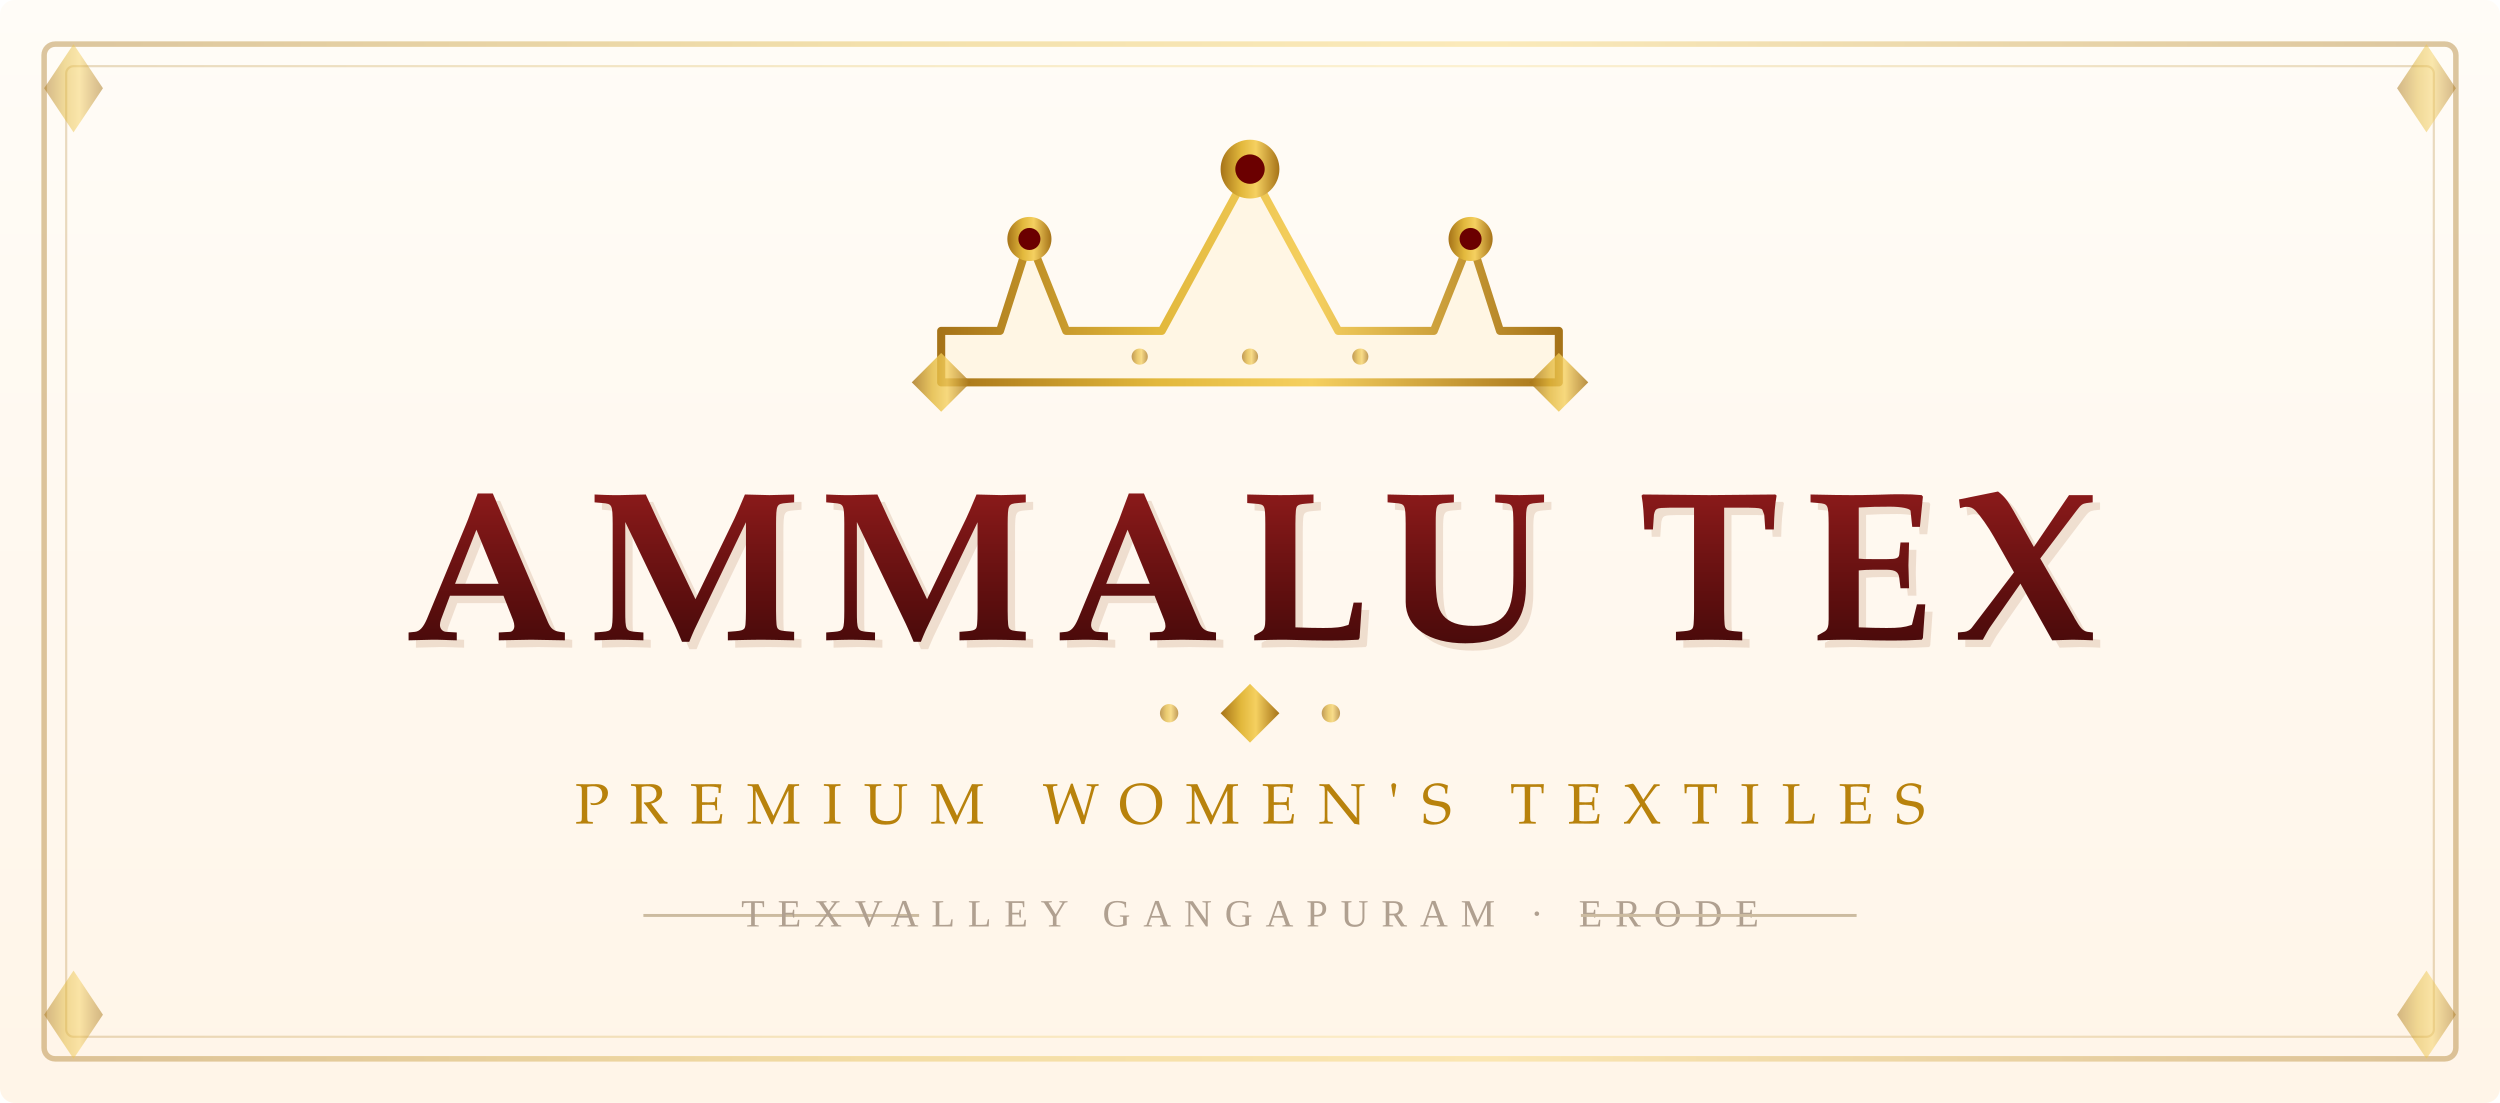
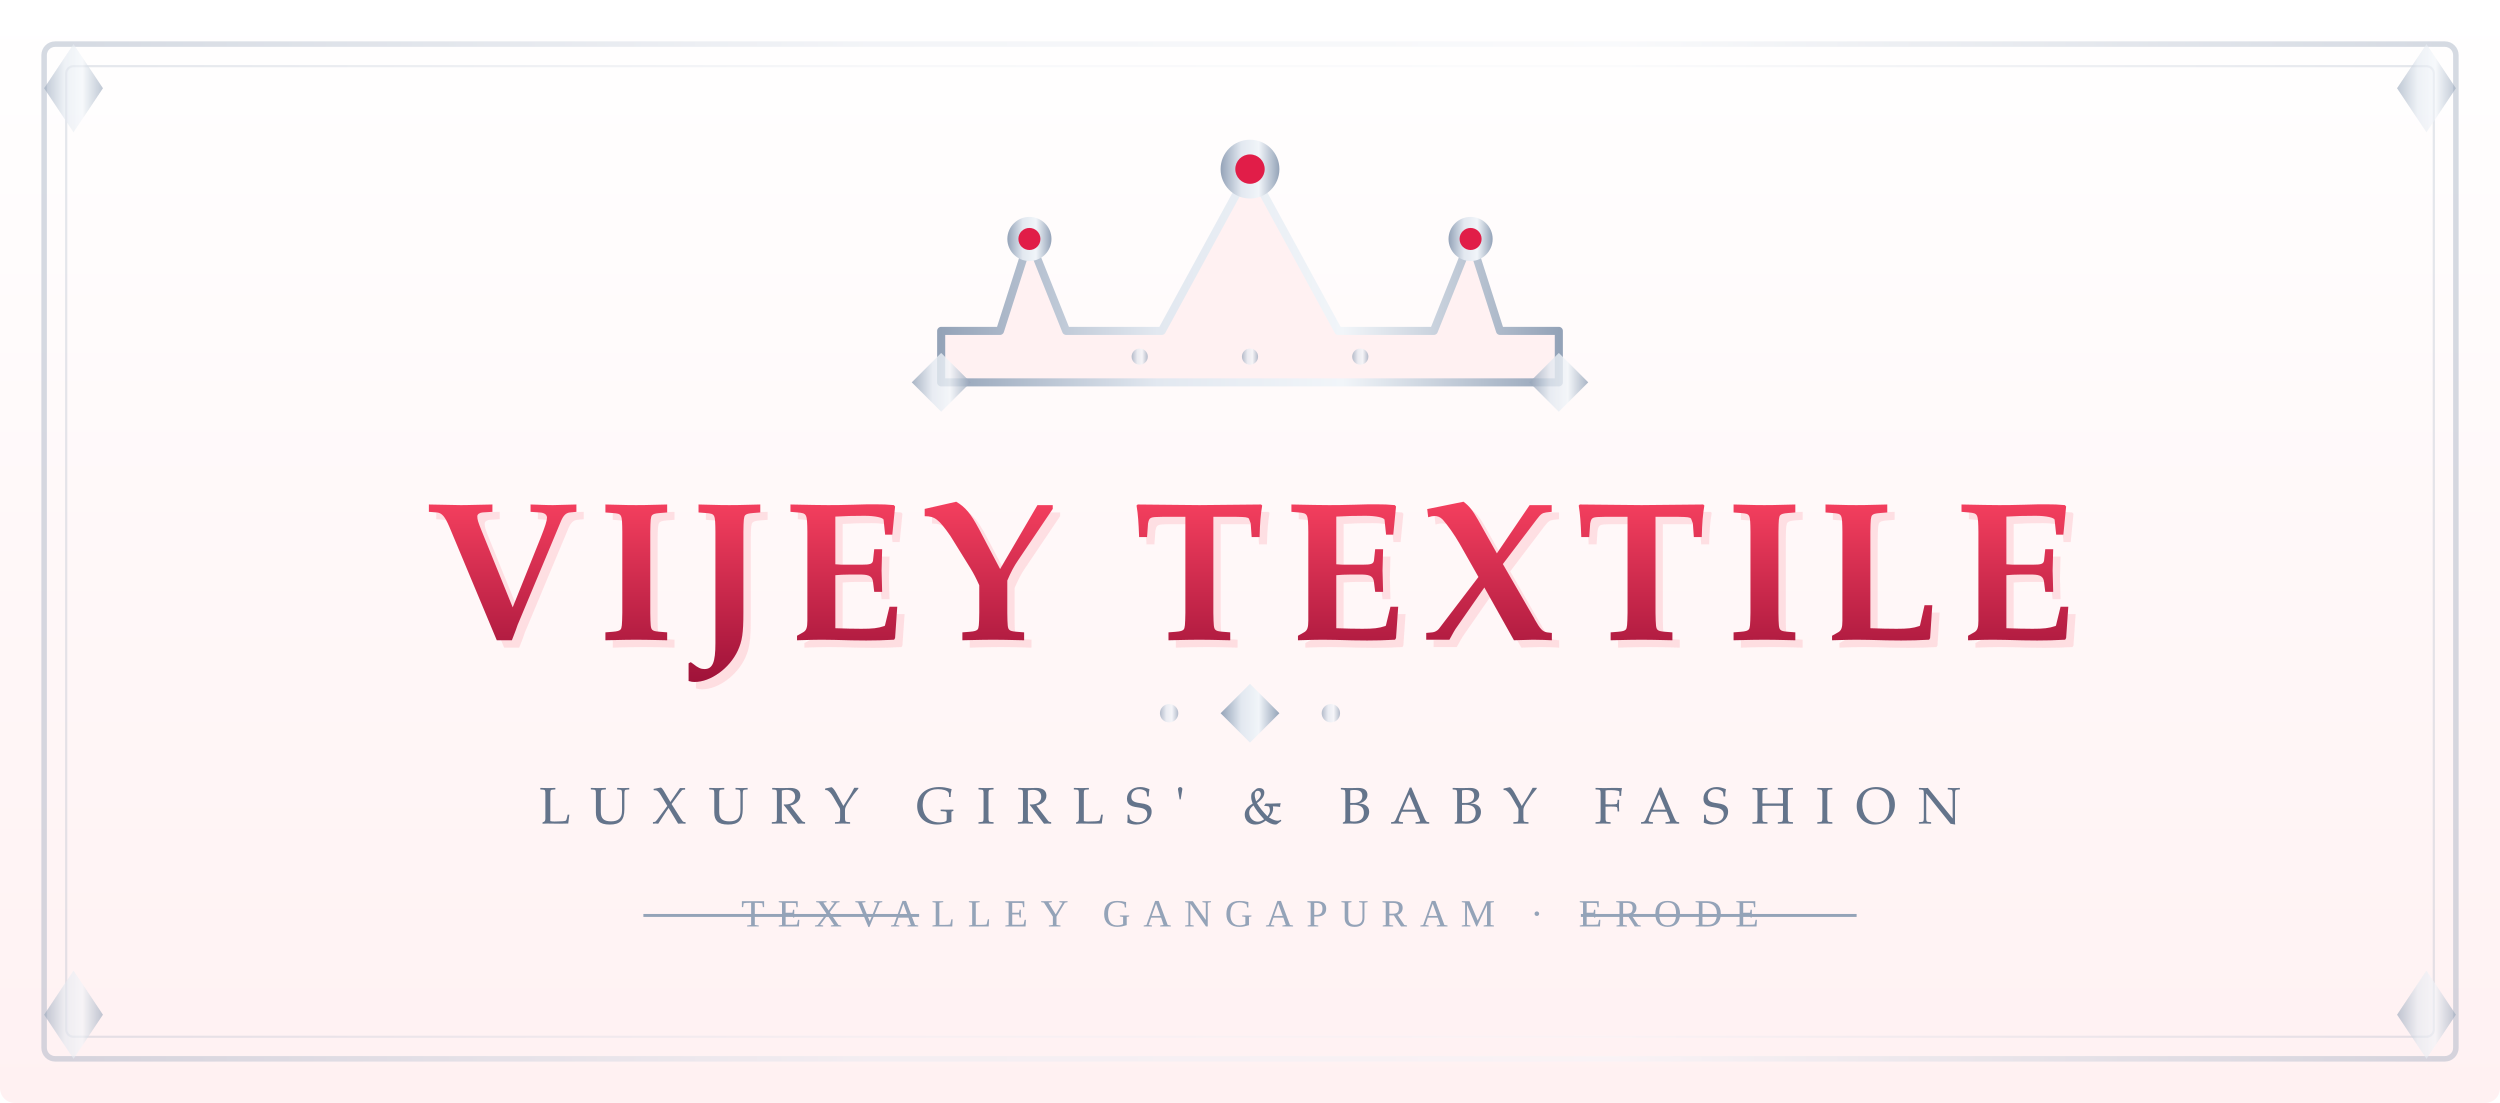
<svg xmlns="http://www.w3.org/2000/svg" viewBox="0 0 680 300" width="680" height="300">
  <defs>
-     <linearGradient id="gold" x1="0%" y1="0%" x2="100%" y2="0%">
-       <stop offset="0%" stop-color="#A67318" />
-       <stop offset="35%" stop-color="#E2B83C" />
-       <stop offset="60%" stop-color="#F5D060" />
-       <stop offset="100%" stop-color="#A67318" />
+     <linearGradient id="silver" x1="0%" y1="0%" x2="100%" y2="0%">
+       <stop offset="0%" stop-color="#94a3b8" />
+       <stop offset="35%" stop-color="#e2e8f0" />
+       <stop offset="65%" stop-color="#f1f5f9" />
+       <stop offset="100%" stop-color="#94a3b8" />
    </linearGradient>
-     <linearGradient id="maroon" x1="0%" y1="0%" x2="0%" y2="100%">
-       <stop offset="0%" stop-color="#8B1A1A" />
-       <stop offset="100%" stop-color="#4A0A0A" />
+     <linearGradient id="rose" x1="0%" y1="0%" x2="0%" y2="100%">
+       <stop offset="0%" stop-color="#f43f5e" />
+       <stop offset="100%" stop-color="#9f1239" />
    </linearGradient>
    <linearGradient id="bg" x1="0%" y1="0%" x2="0%" y2="100%">
-       <stop offset="0%" stop-color="#FFFCF7" />
-       <stop offset="100%" stop-color="#FFF5E8" />
+       <stop offset="0%" stop-color="#ffffff" />
+       <stop offset="100%" stop-color="#fff1f2" />
    </linearGradient>
  </defs>
  <rect width="680" height="300" fill="url(#bg)" rx="4" />
-   <path d="M256,104 L256,90             L272,90 L280,65 L290,90             L316,90 L340,46 L364,90             L390,90 L400,65 L408,90             L424,90 L424,104 Z" fill="#FFF6E4" stroke="url(#gold)" stroke-width="2.2" stroke-linejoin="round" />
-   <line x1="256" y1="98" x2="424" y2="98" stroke="url(#gold)" stroke-width="1" opacity="0.5" />
-   <circle cx="280" cy="65" r="6" fill="url(#gold)" />
-   <circle cx="280" cy="65" r="3" fill="#6B0000" />
-   <circle cx="340" cy="46" r="8" fill="url(#gold)" />
-   <circle cx="340" cy="46" r="4" fill="#6B0000" />
-   <circle cx="400" cy="65" r="6" fill="url(#gold)" />
-   <circle cx="400" cy="65" r="3" fill="#6B0000" />
-   <polygon points="248,104 256,112 264,104 256,96" fill="url(#gold)" opacity="0.8" />
-   <polygon points="416,104 424,112 432,104 424,96" fill="url(#gold)" opacity="0.8" />
-   <circle cx="310" cy="97" r="2.2" fill="url(#gold)" opacity="0.7" />
-   <circle cx="340" cy="97" r="2.2" fill="url(#gold)" opacity="0.7" />
-   <circle cx="370" cy="97" r="2.2" fill="url(#gold)" opacity="0.7" />
-   <text x="342" y="176" text-anchor="middle" font-family="Palatino Linotype, Palatino, Book Antiqua, Georgia, serif" font-size="58" font-weight="bold" fill="#C09070" letter-spacing="5" opacity="0.25">AMMALU TEX</text>
-   <text x="340" y="174" text-anchor="middle" font-family="Palatino Linotype, Palatino, Book Antiqua, Georgia, serif" font-size="58" font-weight="bold" fill="url(#maroon)" letter-spacing="5">AMMALU TEX</text>
-   <line x1="80" y1="194" x2="296" y2="194" stroke="url(#gold)" stroke-width="1.2" />
-   <polygon points="340,186 348,194 340,202 332,194" fill="url(#gold)" />
-   <circle cx="318" cy="194" r="2.5" fill="url(#gold)" opacity="0.7" />
-   <circle cx="362" cy="194" r="2.5" fill="url(#gold)" opacity="0.7" />
-   <line x1="384" y1="194" x2="600" y2="194" stroke="url(#gold)" stroke-width="1.2" />
-   <text x="340" y="224" text-anchor="middle" font-family="Palatino Linotype, Palatino, Book Antiqua, Georgia, serif" font-size="15.5" fill="#B8820C" letter-spacing="6">PREMIUM WOMEN'S TEXTILES</text>
-   <line x1="175" y1="249" x2="250" y2="249" stroke="#CCBBA0" stroke-width="0.8" />
-   <text x="340" y="252" text-anchor="middle" font-family="Georgia, Times New Roman, serif" font-size="10.5" fill="#B0A090" letter-spacing="3.5">TEXVALLEY GANGAPURAM  ·  ERODE</text>
-   <line x1="430" y1="249" x2="505" y2="249" stroke="#CCBBA0" stroke-width="0.8" />
-   <rect x="12" y="12" width="656" height="276" fill="none" stroke="url(#gold)" stroke-width="1.5" rx="3" opacity="0.4" />
-   <rect x="18" y="18" width="644" height="264" fill="none" stroke="url(#gold)" stroke-width="0.6" rx="2" opacity="0.25" />
-   <polygon points="12,24 20,12 28,24 20,36" fill="url(#gold)" opacity="0.5" />
-   <polygon points="652,24 660,12 668,24 660,36" fill="url(#gold)" opacity="0.5" />
-   <polygon points="12,276 20,264 28,276 20,288" fill="url(#gold)" opacity="0.5" />
-   <polygon points="652,276 660,264 668,276 660,288" fill="url(#gold)" opacity="0.5" />
+   <path d="M256,104 L256,90 L272,90 L280,65 L290,90 L316,90 L340,46 L364,90 L390,90 L400,65 L408,90 L424,90 L424,104 Z" fill="#fff1f2" stroke="url(#silver)" stroke-width="2.2" stroke-linejoin="round" />
+   <line x1="256" y1="98" x2="424" y2="98" stroke="url(#silver)" stroke-width="1" opacity="0.5" />
+   <circle cx="280" cy="65" r="6" fill="url(#silver)" />
+   <circle cx="280" cy="65" r="3" fill="#e11d48" />
+   <circle cx="340" cy="46" r="8" fill="url(#silver)" />
+   <circle cx="340" cy="46" r="4" fill="#e11d48" />
+   <circle cx="400" cy="65" r="6" fill="url(#silver)" />
+   <circle cx="400" cy="65" r="3" fill="#e11d48" />
+   <polygon points="248,104 256,112 264,104 256,96" fill="url(#silver)" opacity="0.8" />
+   <polygon points="416,104 424,112 432,104 424,96" fill="url(#silver)" opacity="0.8" />
+   <circle cx="310" cy="97" r="2.2" fill="url(#silver)" opacity="0.7" />
+   <circle cx="340" cy="97" r="2.2" fill="url(#silver)" opacity="0.7" />
+   <circle cx="370" cy="97" r="2.2" fill="url(#silver)" opacity="0.7" />
+   <text x="342" y="176" text-anchor="middle" font-family="Palatino Linotype, Palatino, Book Antiqua, Georgia, serif" font-size="54" font-weight="bold" fill="#fda4af" letter-spacing="4" opacity="0.3">VIJEY TEXTILE</text>
+   <text x="340" y="174" text-anchor="middle" font-family="Palatino Linotype, Palatino, Book Antiqua, Georgia, serif" font-size="54" font-weight="bold" fill="url(#rose)" letter-spacing="4">VIJEY TEXTILE</text>
+   <line x1="80" y1="194" x2="296" y2="194" stroke="url(#silver)" stroke-width="1.2" />
+   <polygon points="340,186 348,194 340,202 332,194" fill="url(#silver)" />
+   <circle cx="318" cy="194" r="2.5" fill="url(#silver)" opacity="0.7" />
+   <circle cx="362" cy="194" r="2.5" fill="url(#silver)" opacity="0.7" />
+   <line x1="384" y1="194" x2="600" y2="194" stroke="url(#silver)" stroke-width="1.2" />
+   <text x="340" y="224" text-anchor="middle" font-family="Palatino Linotype, Palatino, Book Antiqua, Georgia, serif" font-size="14" fill="#64748b" letter-spacing="6">LUXURY GIRLS' &amp; BABY FASHION</text>
+   <line x1="175" y1="249" x2="250" y2="249" stroke="#94a3b8" stroke-width="0.8" />
+   <text x="340" y="252" text-anchor="middle" font-family="Georgia, Times New Roman, serif" font-size="10.5" fill="#94a3b8" letter-spacing="3.5">TEXVALLEY GANGAPURAM  ·  ERODE</text>
+   <line x1="430" y1="249" x2="505" y2="249" stroke="#94a3b8" stroke-width="0.8" />
+   <rect x="12" y="12" width="656" height="276" fill="none" stroke="url(#silver)" stroke-width="1.5" rx="3" opacity="0.4" />
+   <rect x="18" y="18" width="644" height="264" fill="none" stroke="url(#silver)" stroke-width="0.6" rx="2" opacity="0.25" />
+   <polygon points="12,24 20,12 28,24 20,36" fill="url(#silver)" opacity="0.6" />
+   <polygon points="652,24 660,12 668,24 660,36" fill="url(#silver)" opacity="0.6" />
+   <polygon points="12,276 20,264 28,276 20,288" fill="url(#silver)" opacity="0.6" />
+   <polygon points="652,276 660,264 668,276 660,288" fill="url(#silver)" opacity="0.6" />
</svg>
